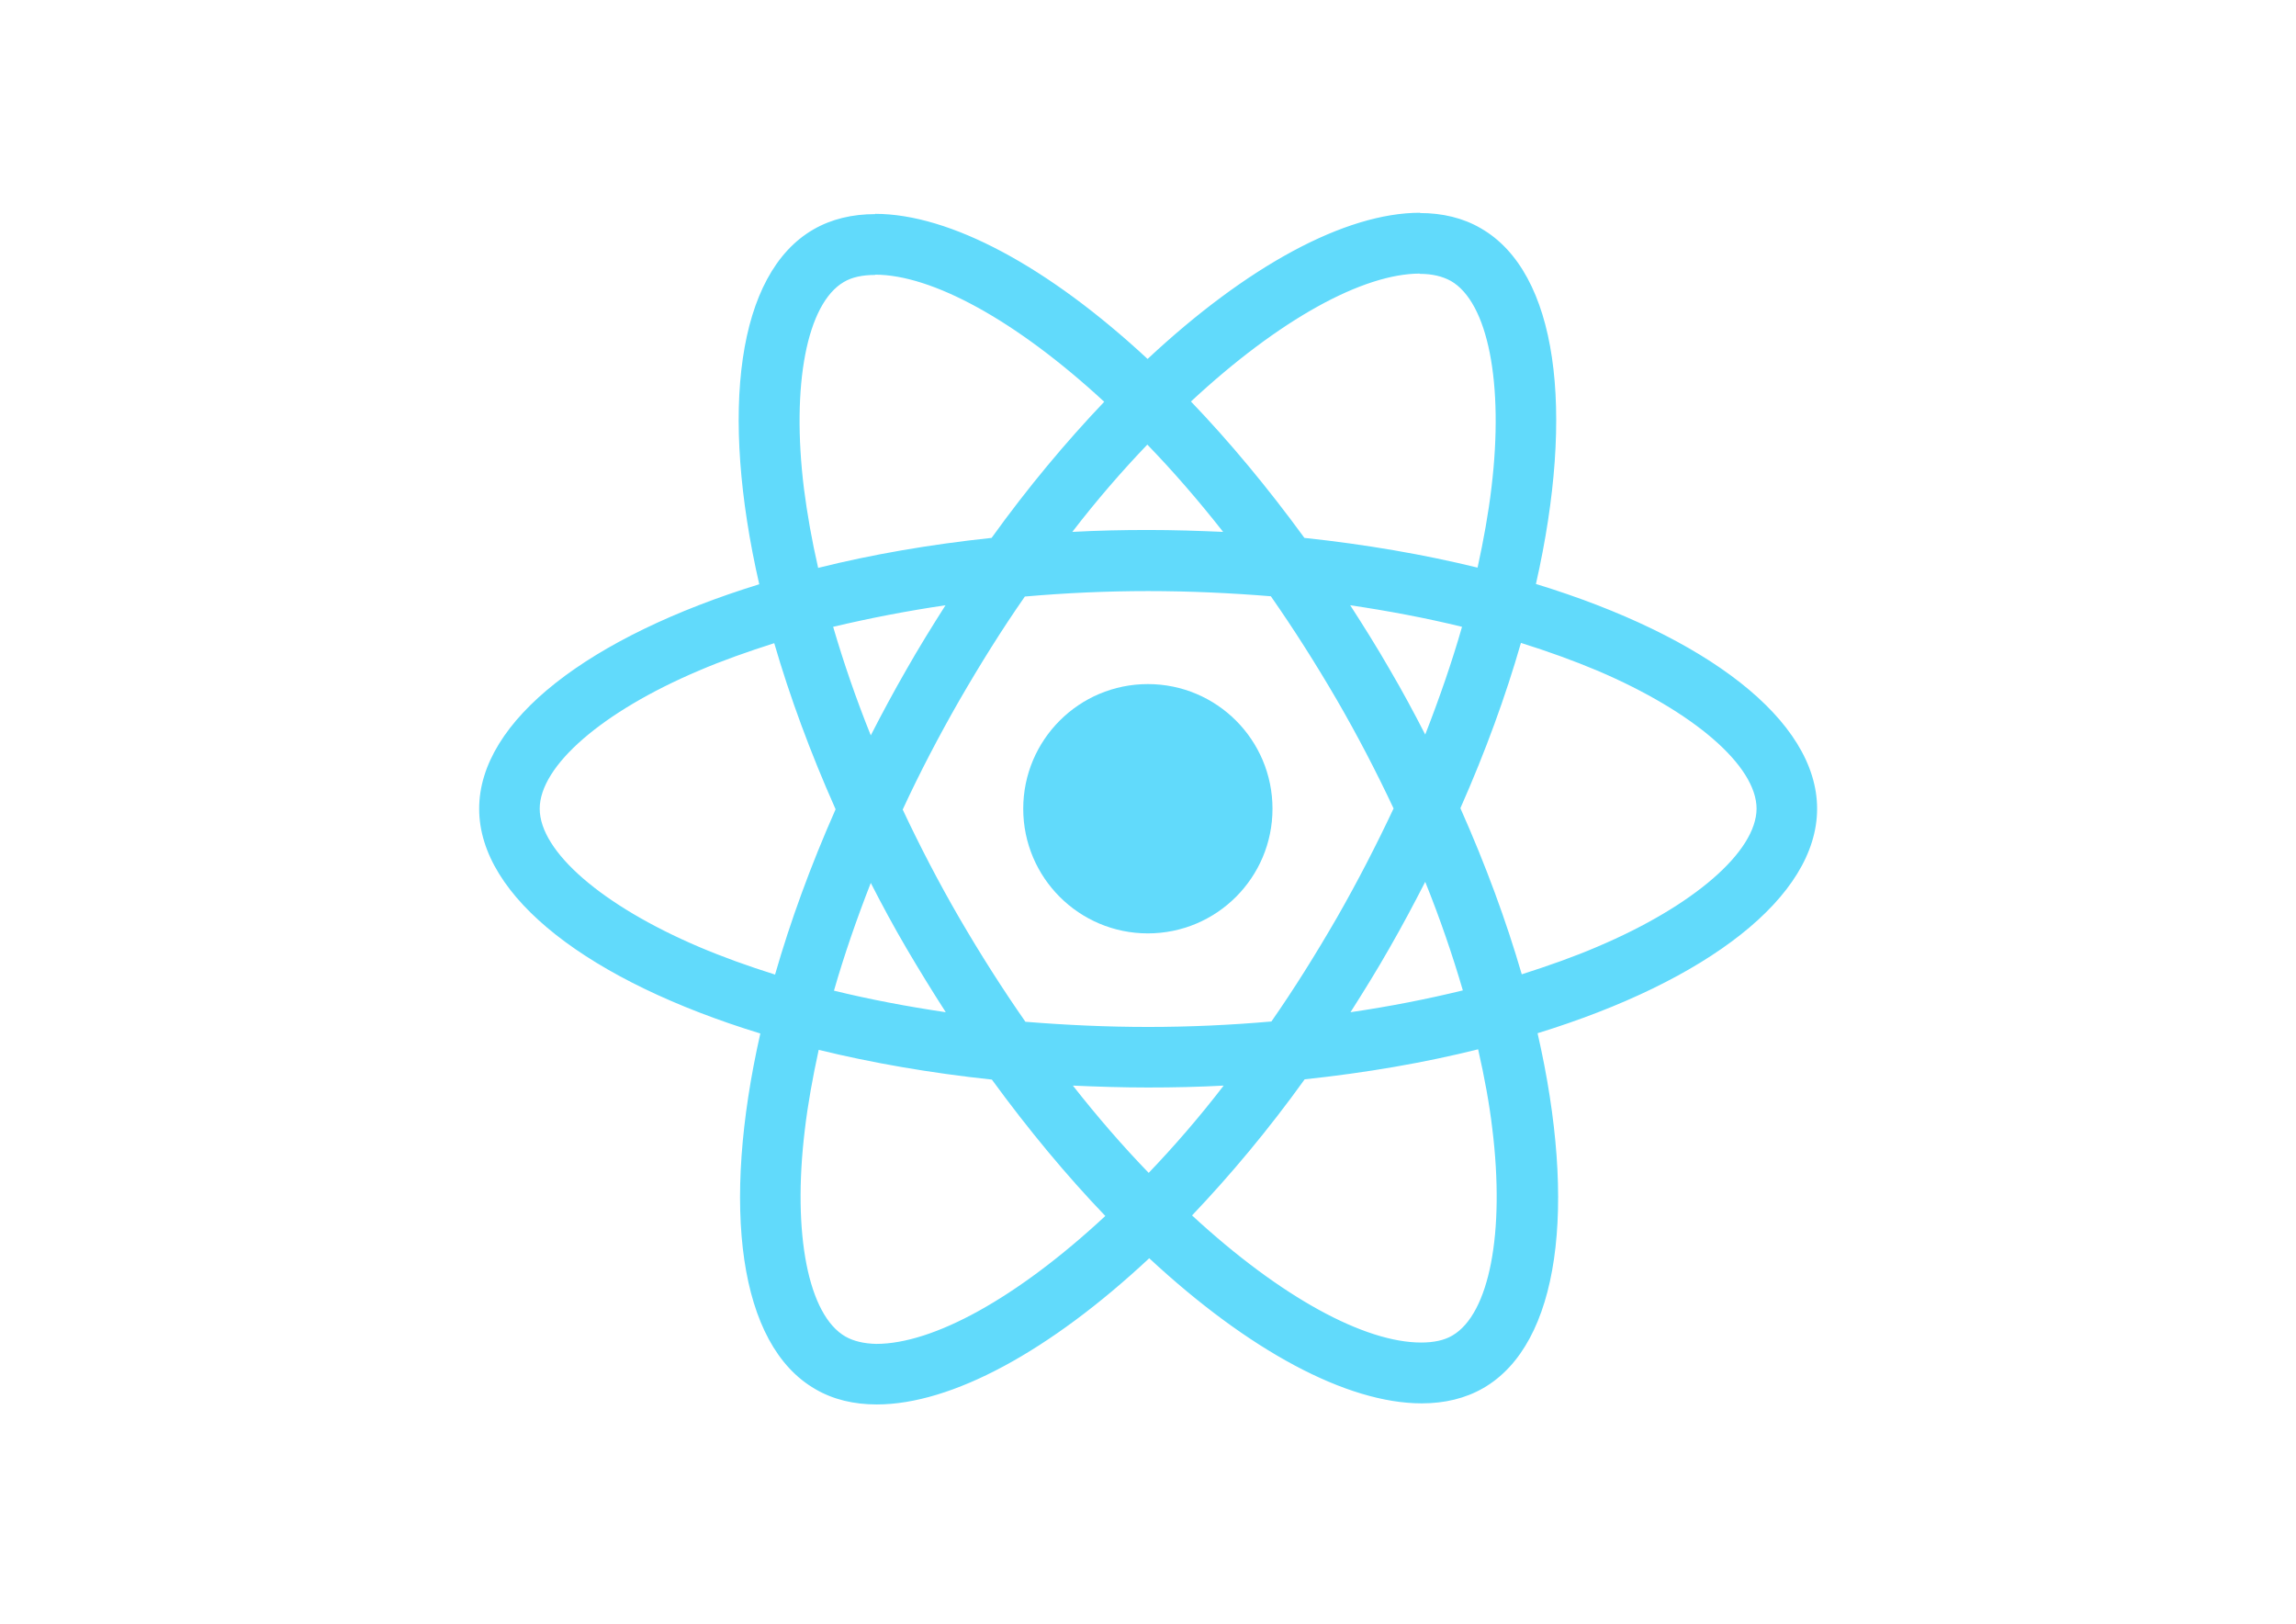
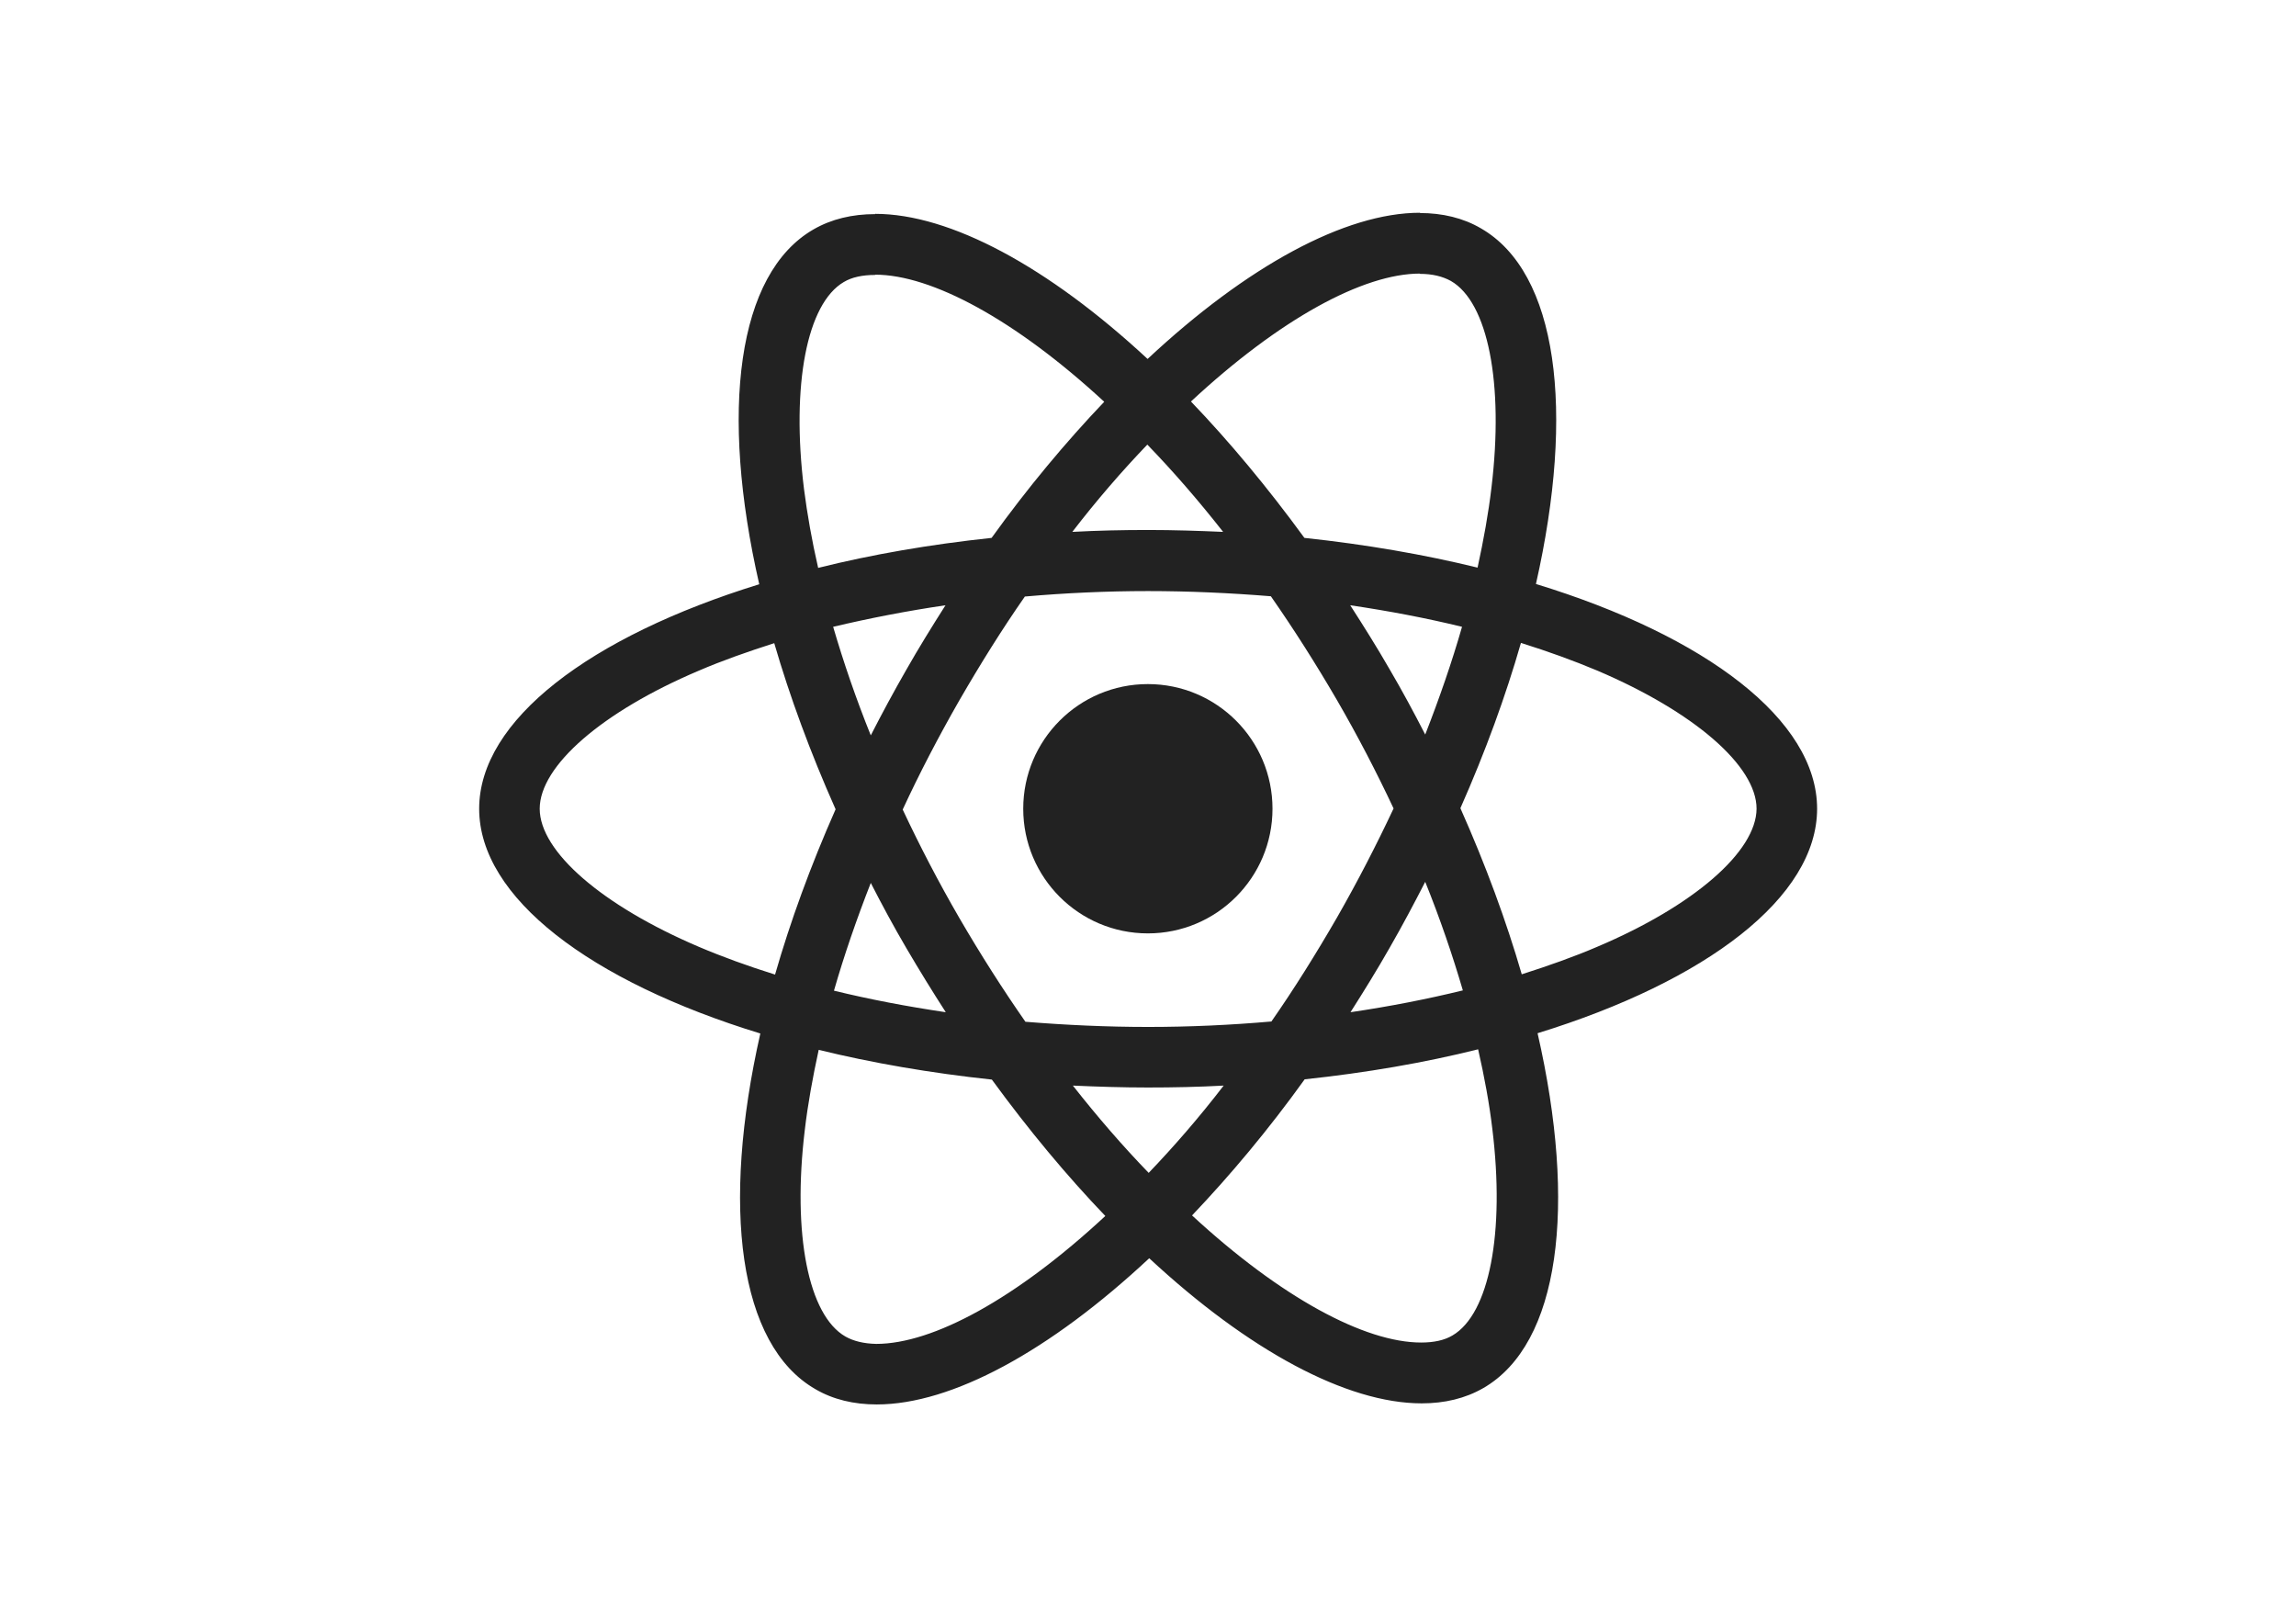
<svg xmlns="http://www.w3.org/2000/svg" viewBox="0 0 841.9 595.3">
-   <g fill="#61DAFB">
+   <g fill="#222">
    <path d="M666.3 296.5c0-32.5-40.7-63.3-103.1-82.4 14.4-63.6 8-114.2-20.2-130.4-6.5-3.8-14.1-5.6-22.4-5.6v22.3c4.6 0 8.3.9 11.4 2.6 13.6 7.8 19.5 37.5 14.9 75.7-1.1 9.4-2.9 19.3-5.1 29.4-19.6-4.8-41-8.5-63.5-10.9-13.5-18.5-27.5-35.3-41.6-50 32.6-30.3 63.2-46.9 84-46.9V78c-27.5 0-63.5 19.6-99.9 53.6-36.4-33.8-72.4-53.2-99.9-53.2v22.3c20.7 0 51.4 16.5 84 46.6-14 14.7-28 31.4-41.3 49.9-22.6 2.4-44 6.1-63.6 11-2.3-10-4-19.7-5.2-29-4.7-38.2 1.1-67.9 14.6-75.8 3-1.8 6.9-2.6 11.5-2.6V78.5c-8.4 0-16 1.8-22.6 5.6-28.1 16.2-34.4 66.7-19.9 130.1-62.2 19.2-102.7 49.9-102.7 82.3 0 32.5 40.7 63.3 103.1 82.4-14.4 63.6-8 114.2 20.2 130.4 6.5 3.8 14.1 5.6 22.5 5.6 27.5 0 63.5-19.6 99.9-53.6 36.4 33.8 72.4 53.2 99.9 53.2 8.4 0 16-1.8 22.6-5.6 28.1-16.2 34.4-66.7 19.9-130.1 62-19.1 102.5-49.9 102.5-82.3zm-130.2-66.7c-3.7 12.9-8.3 26.2-13.5 39.5-4.1-8-8.4-16-13.1-24-4.6-8-9.5-15.8-14.4-23.4 14.2 2.1 27.9 4.7 41 7.9zm-45.8 106.5c-7.8 13.5-15.8 26.3-24.1 38.2-14.9 1.3-30 2-45.2 2-15.1 0-30.2-.7-45-1.9-8.3-11.9-16.4-24.6-24.2-38-7.6-13.1-14.5-26.4-20.8-39.8 6.2-13.4 13.2-26.8 20.7-39.9 7.8-13.5 15.8-26.3 24.1-38.2 14.9-1.3 30-2 45.2-2 15.1 0 30.2.7 45 1.9 8.3 11.9 16.4 24.6 24.2 38 7.6 13.1 14.5 26.4 20.8 39.8-6.3 13.4-13.2 26.8-20.7 39.9zm32.3-13c5.4 13.4 10 26.8 13.8 39.8-13.1 3.2-26.9 5.9-41.2 8 4.9-7.7 9.8-15.6 14.4-23.7 4.6-8 8.9-16.1 13-24.1zM421.2 430c-9.3-9.6-18.6-20.3-27.8-32 9 .4 18.2.7 27.5.7 9.4 0 18.7-.2 27.8-.7-9 11.7-18.3 22.4-27.5 32zm-74.4-58.9c-14.2-2.1-27.9-4.7-41-7.9 3.7-12.9 8.3-26.2 13.5-39.5 4.1 8 8.4 16 13.1 24 4.7 8 9.5 15.8 14.4 23.4zM420.7 163c9.3 9.6 18.6 20.3 27.8 32-9-.4-18.2-.7-27.5-.7-9.4 0-18.7.2-27.8.7 9-11.7 18.3-22.4 27.5-32zm-74 58.9c-4.9 7.7-9.8 15.6-14.4 23.7-4.6 8-8.9 16-13 24-5.4-13.4-10-26.8-13.8-39.8 13.1-3.1 26.9-5.8 41.2-7.9zm-90.5 125.2c-35.4-15.1-58.3-34.9-58.3-50.6 0-15.7 22.9-35.6 58.3-50.6 8.6-3.7 18-7 27.7-10.1 5.7 19.6 13.2 40 22.5 60.9-9.2 20.8-16.6 41.1-22.2 60.6-9.9-3.1-19.3-6.5-28-10.2zM310 490c-13.6-7.8-19.5-37.5-14.9-75.7 1.1-9.4 2.9-19.3 5.1-29.4 19.6 4.8 41 8.5 63.5 10.9 13.5 18.5 27.5 35.3 41.6 50-32.6 30.3-63.2 46.9-84 46.9-4.5-.1-8.3-1-11.3-2.7zm237.2-76.2c4.7 38.2-1.1 67.9-14.6 75.8-3 1.8-6.9 2.6-11.5 2.6-20.7 0-51.4-16.5-84-46.6 14-14.7 28-31.4 41.3-49.9 22.6-2.4 44-6.1 63.6-11 2.3 10.1 4.1 19.8 5.2 29.1zm38.5-66.7c-8.6 3.7-18 7-27.7 10.1-5.7-19.6-13.2-40-22.5-60.9 9.2-20.8 16.6-41.1 22.2-60.6 9.9 3.1 19.3 6.5 28.1 10.2 35.4 15.1 58.3 34.9 58.3 50.6-.1 15.7-23 35.6-58.4 50.6zM320.8 78.4z" />
    <circle cx="420.9" cy="296.5" r="45.7" />
    <path d="M520.5 78.1z" />
  </g>
</svg>
